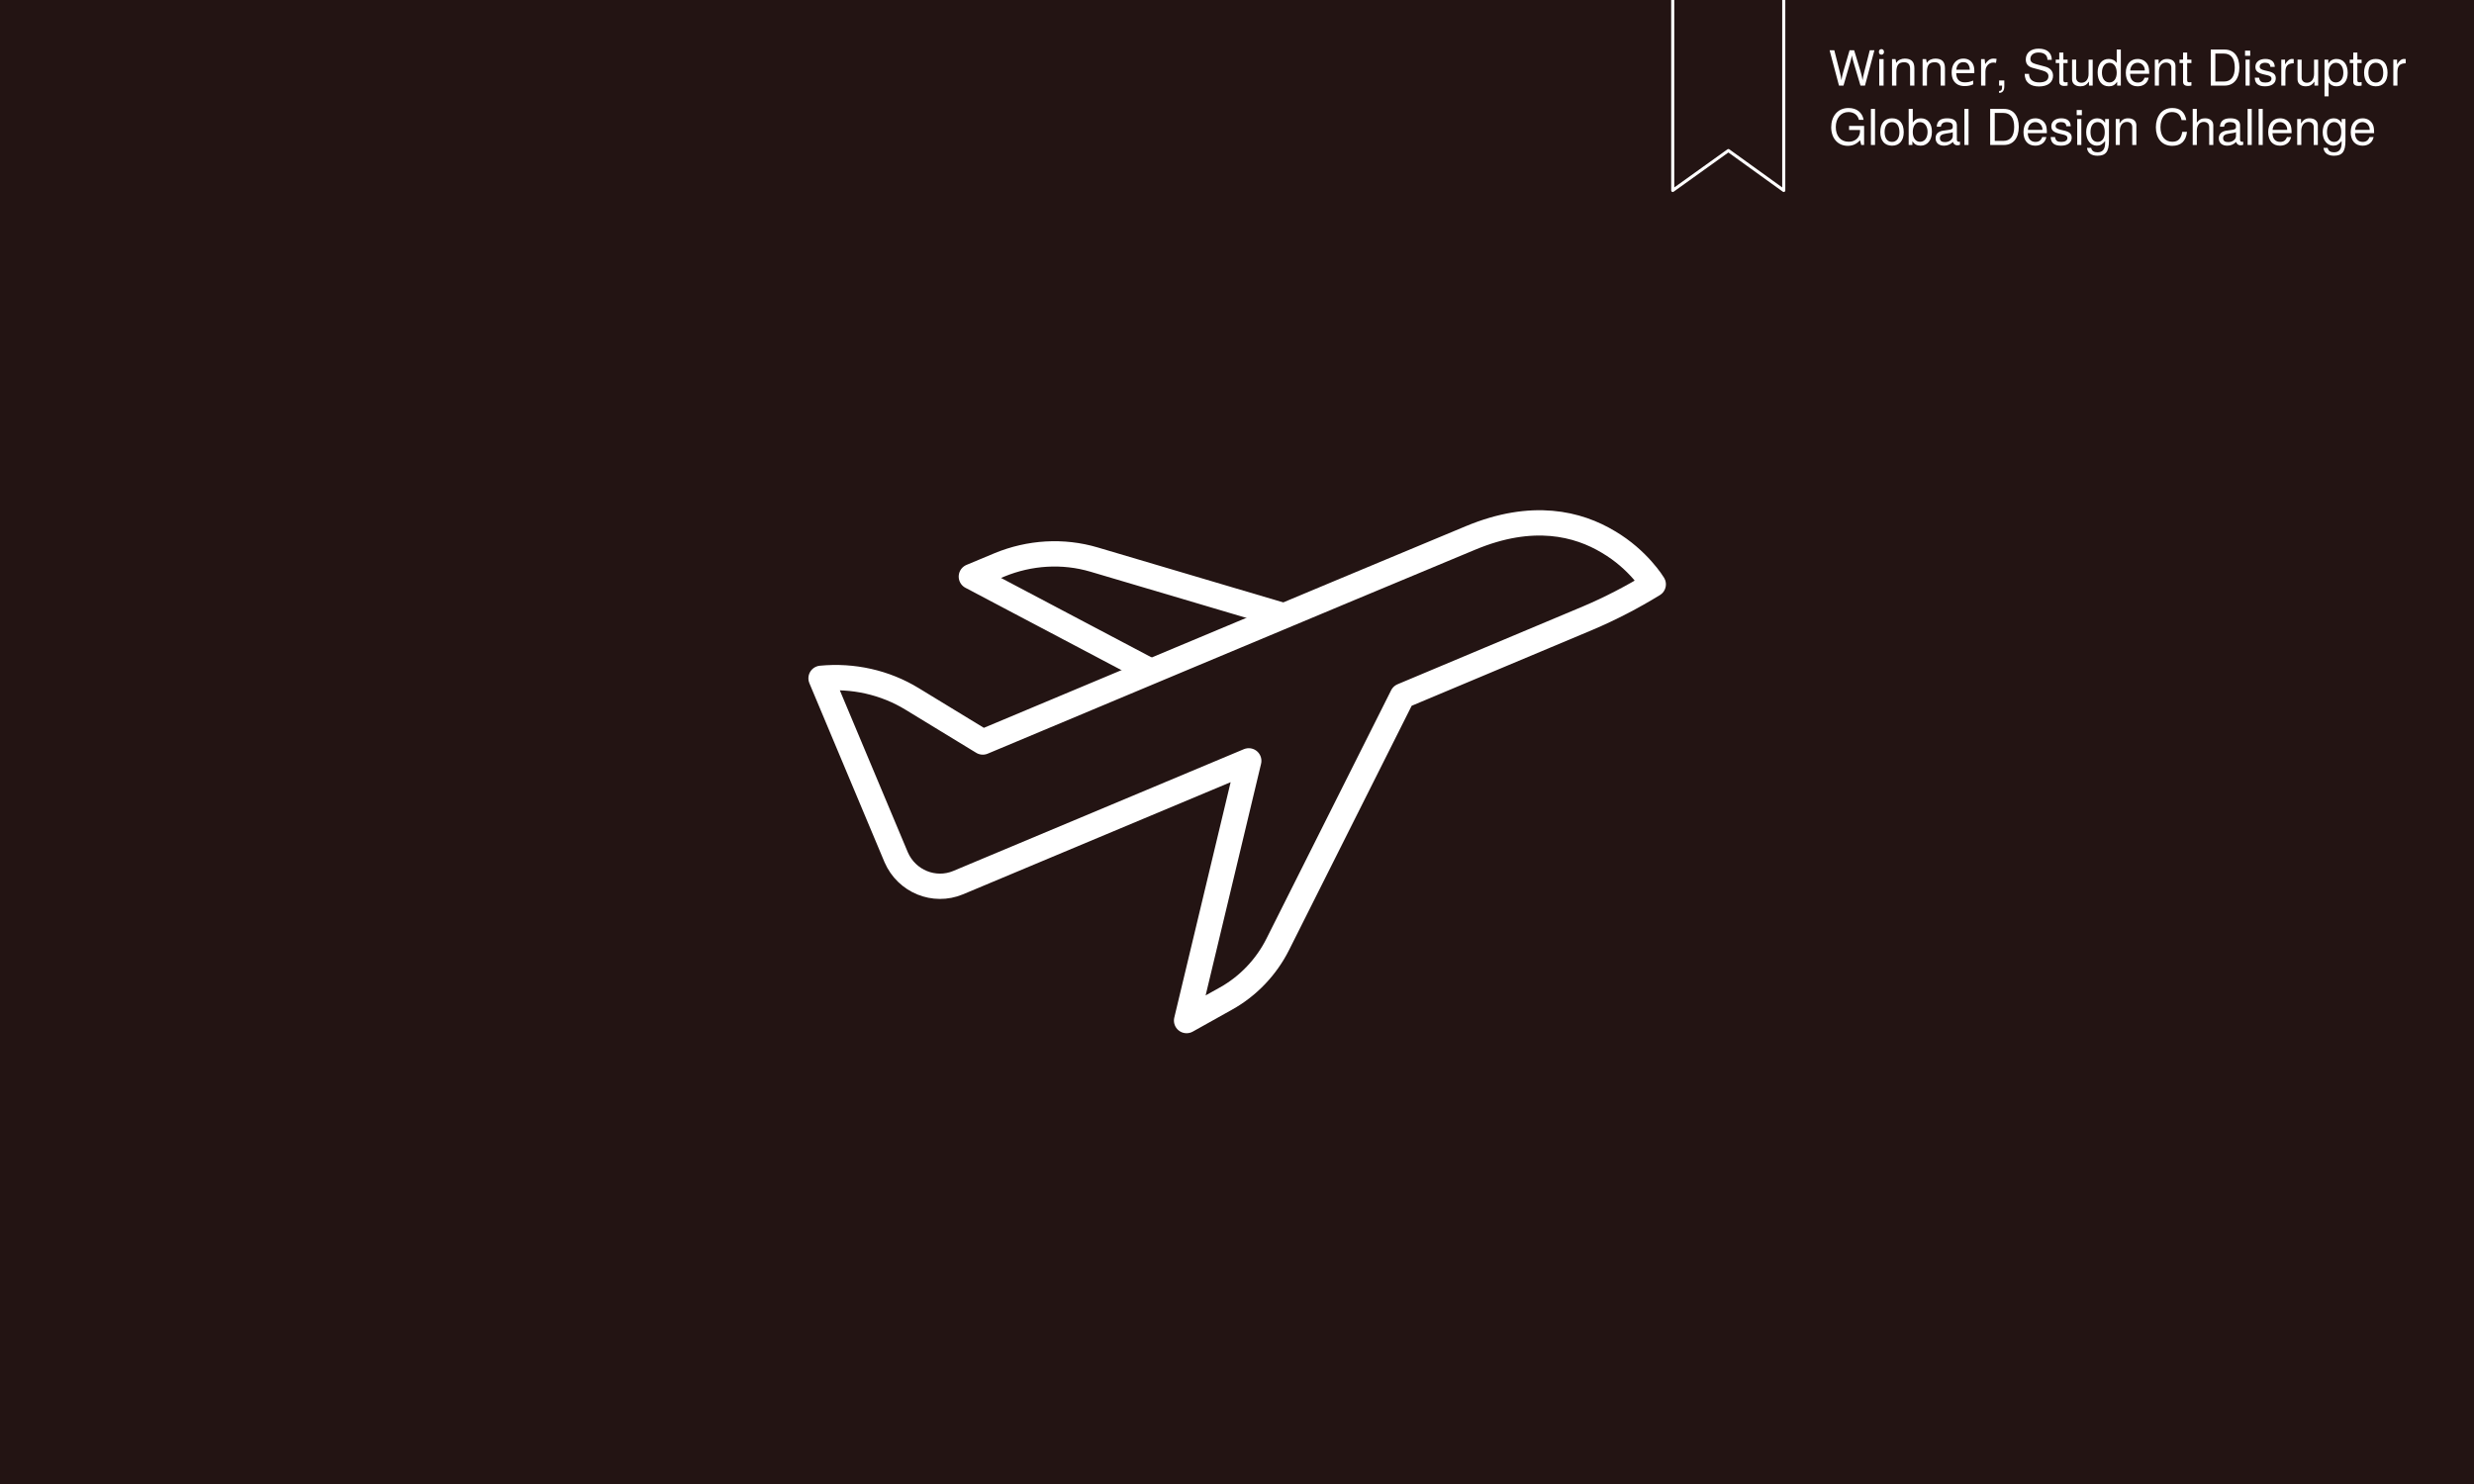
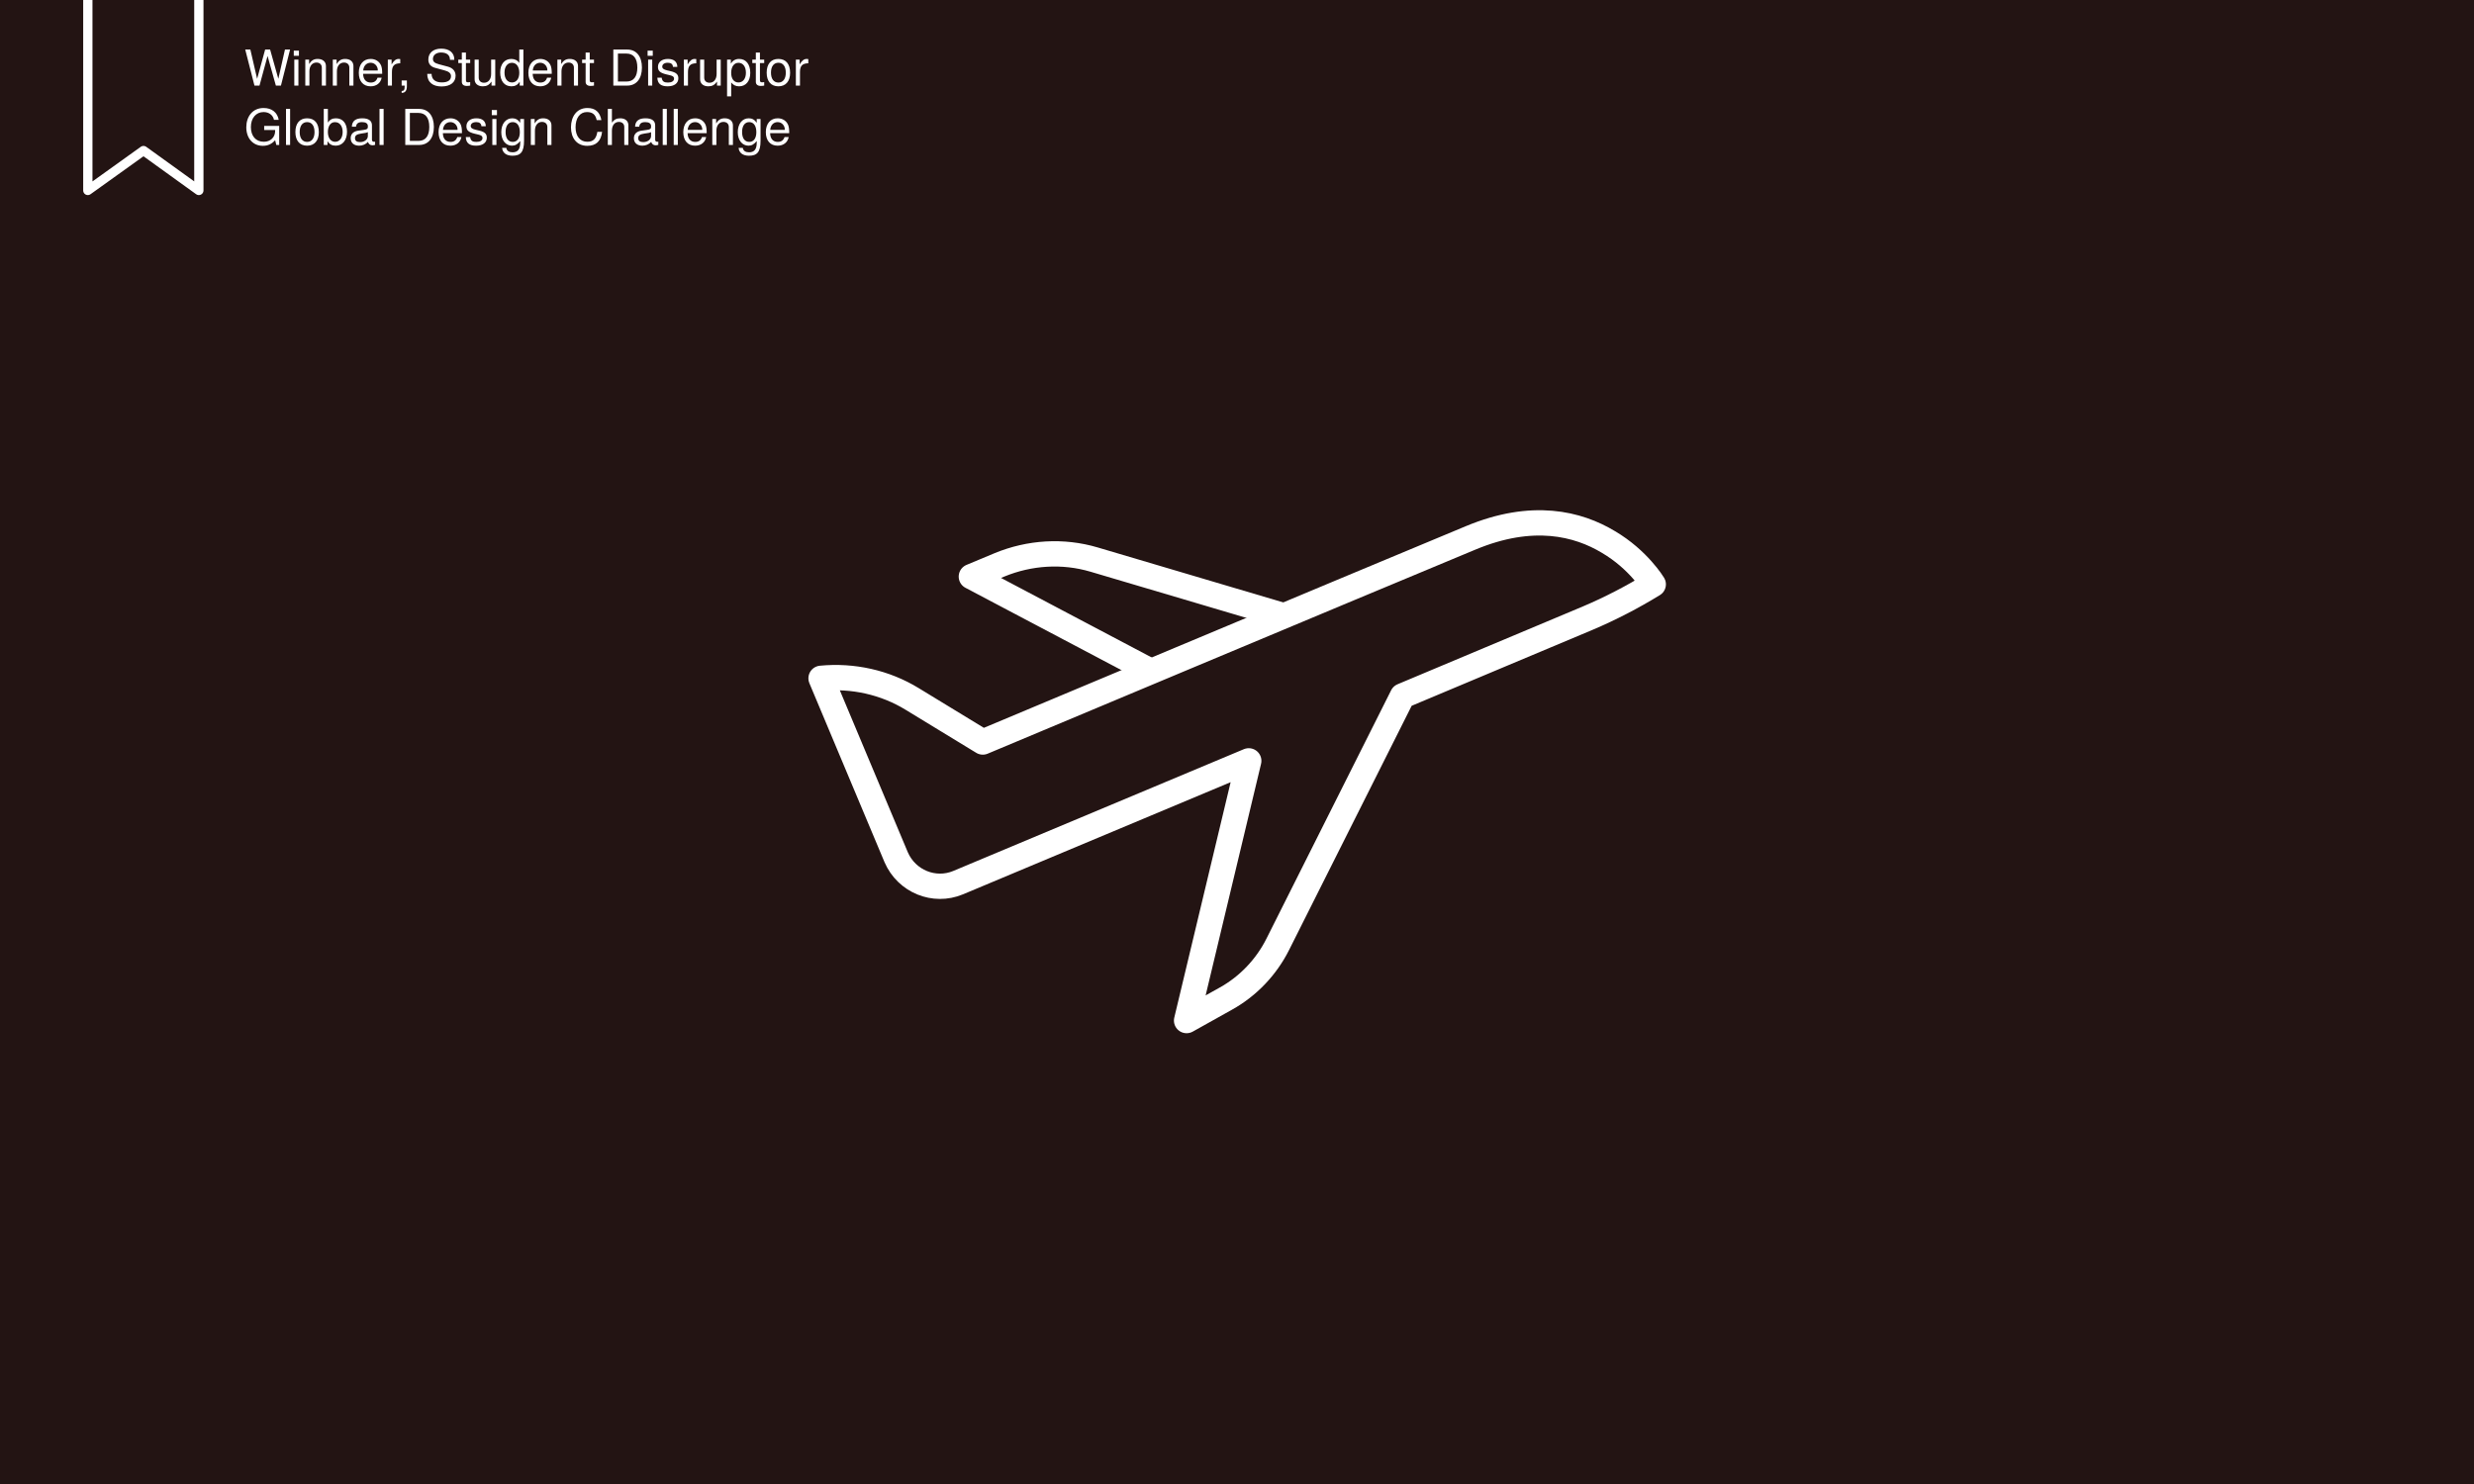
<svg xmlns="http://www.w3.org/2000/svg" version="1.1" id="Layer_1" x="0px" y="0px" viewBox="0 0 800 480" style="enable-background:new 0 0 800 480;" xml:space="preserve">
  <style type="text/css">
	.st0{fill:#231413;}
	.st1{fill:none;stroke:#FFFFFF;stroke-width:8.188;stroke-linecap:round;stroke-linejoin:round;stroke-miterlimit:10;}
	.st2{display:none;}
	.st3{display:inline;fill:#2C1C18;}
	.st4{font-family:'Intro';}
	.st5{font-size:60.857px;}
	.st6{font-family:'ArialMT';}
	.st7{display:none;fill:#2C1C18;enable-background:new    ;}
	.st8{font-family:'GoogleSans-Regular';}
	.st9{font-size:24px;}
	.st10{fill:none;}
- 	.st11{enable-background:new    ;}
- 	.st12{fill:#FFFFFF;}
- 	.st13{font-family:'HelveticaNeue-Bold';}
- 	.st14{font-size:16px;}
- 	.st15{font-family:'HelveticaNeue';}
- 	.st16{fill:none;stroke:#FFFFFF;stroke-linejoin:round;stroke-miterlimit:10;}
+ 	.st11{fill:#FFFFFF;}
+ 	.st12{font-family:'HelveticaNeue';}
+ 	.st13{font-size:16px;}
+ 	.st14{fill:none;stroke:#FFFFFF;stroke-width:3;stroke-linejoin:round;stroke-miterlimit:10;}
</style>
  <rect class="st0" width="800" height="480" />
  <g>
    <path class="st1" d="M371.5,216.8l-57.4-30.3l9.1-3.8c9.7-4,20.5-4.7,30.6-1.7l61.1,18.1" />
    <path class="st1" d="M534.6,189c-6.7,4.1-13.8,7.8-21.1,10.9l-60,25.2l-40.3,80.3c-3.7,7.4-9.6,13.6-16.8,17.6l-12.7,7.1l20.1-84   l-94,39.4c-7.7,3.2-16.6-0.4-20-8.2l-24.3-57.9c10.3-1,20.7,1.3,29.5,6.7l22.8,13.9c0,0,117.5-49.3,157.7-66   c20.1-8.4,34.8-4.6,44.6,1.3C529.8,181,534.6,189,534.6,189z" />
  </g>
  <g class="st2">
    <text transform="matrix(1 0 0 1 249.3896 278.2908)" class="st3 st4 st5">Smart on</text>
    <text transform="matrix(1 0 0 1 574.7278 278.2908)" class="st3 st6 st5">-</text>
    <text transform="matrix(1 0 0 1 593.4106 278.2908)" class="st3 st4 st5">demand </text>
  </g>
  <text transform="matrix(1 0 0 1 163.4297 329.4753)" class="st7 st4 st5">flight booking system</text>
  <text transform="matrix(1 0 0 1 190.4856 364.578)" class="st7 st8 st9">FTE/KLM/TU Delft Student Disruptor Global Design Challenge Winner</text>
-   <rect x="591.4" y="14" class="st10" width="191.6" height="40.6" />
-   <text transform="matrix(1 0 0 1 591.4402 27.6857)" class="st11">
-     <tspan x="0" y="0" class="st12 st13 st14">Winner</tspan>
-     <tspan x="53.6" y="0" class="st12 st15 st14">, Student Disruptor </tspan>
-   </text>
-   <text transform="matrix(1 0 0 1 591.4402 46.8857)" class="st12 st15 st14">Global Design Challenge</text>
-   <polyline class="st16" points="576.8,0 576.8,61.6 558.9,48.7 540.9,61.6 540.9,0 " />
+   <rect x="78.9" y="14" class="st10" width="191.6" height="40.6" />
+   <text transform="matrix(1 0 0 1 78.9402 27.6857)" class="st11 st12 st13">Winner, Student Disruptor</text>
+   <text transform="matrix(1 0 0 1 78.9402 46.8857)" class="st11 st12 st13">Global Design Challenge</text>
+   <polyline class="st14" points="64.3,0 64.3,61.6 46.4,48.7 28.4,61.6 28.4,0 " />
</svg>
